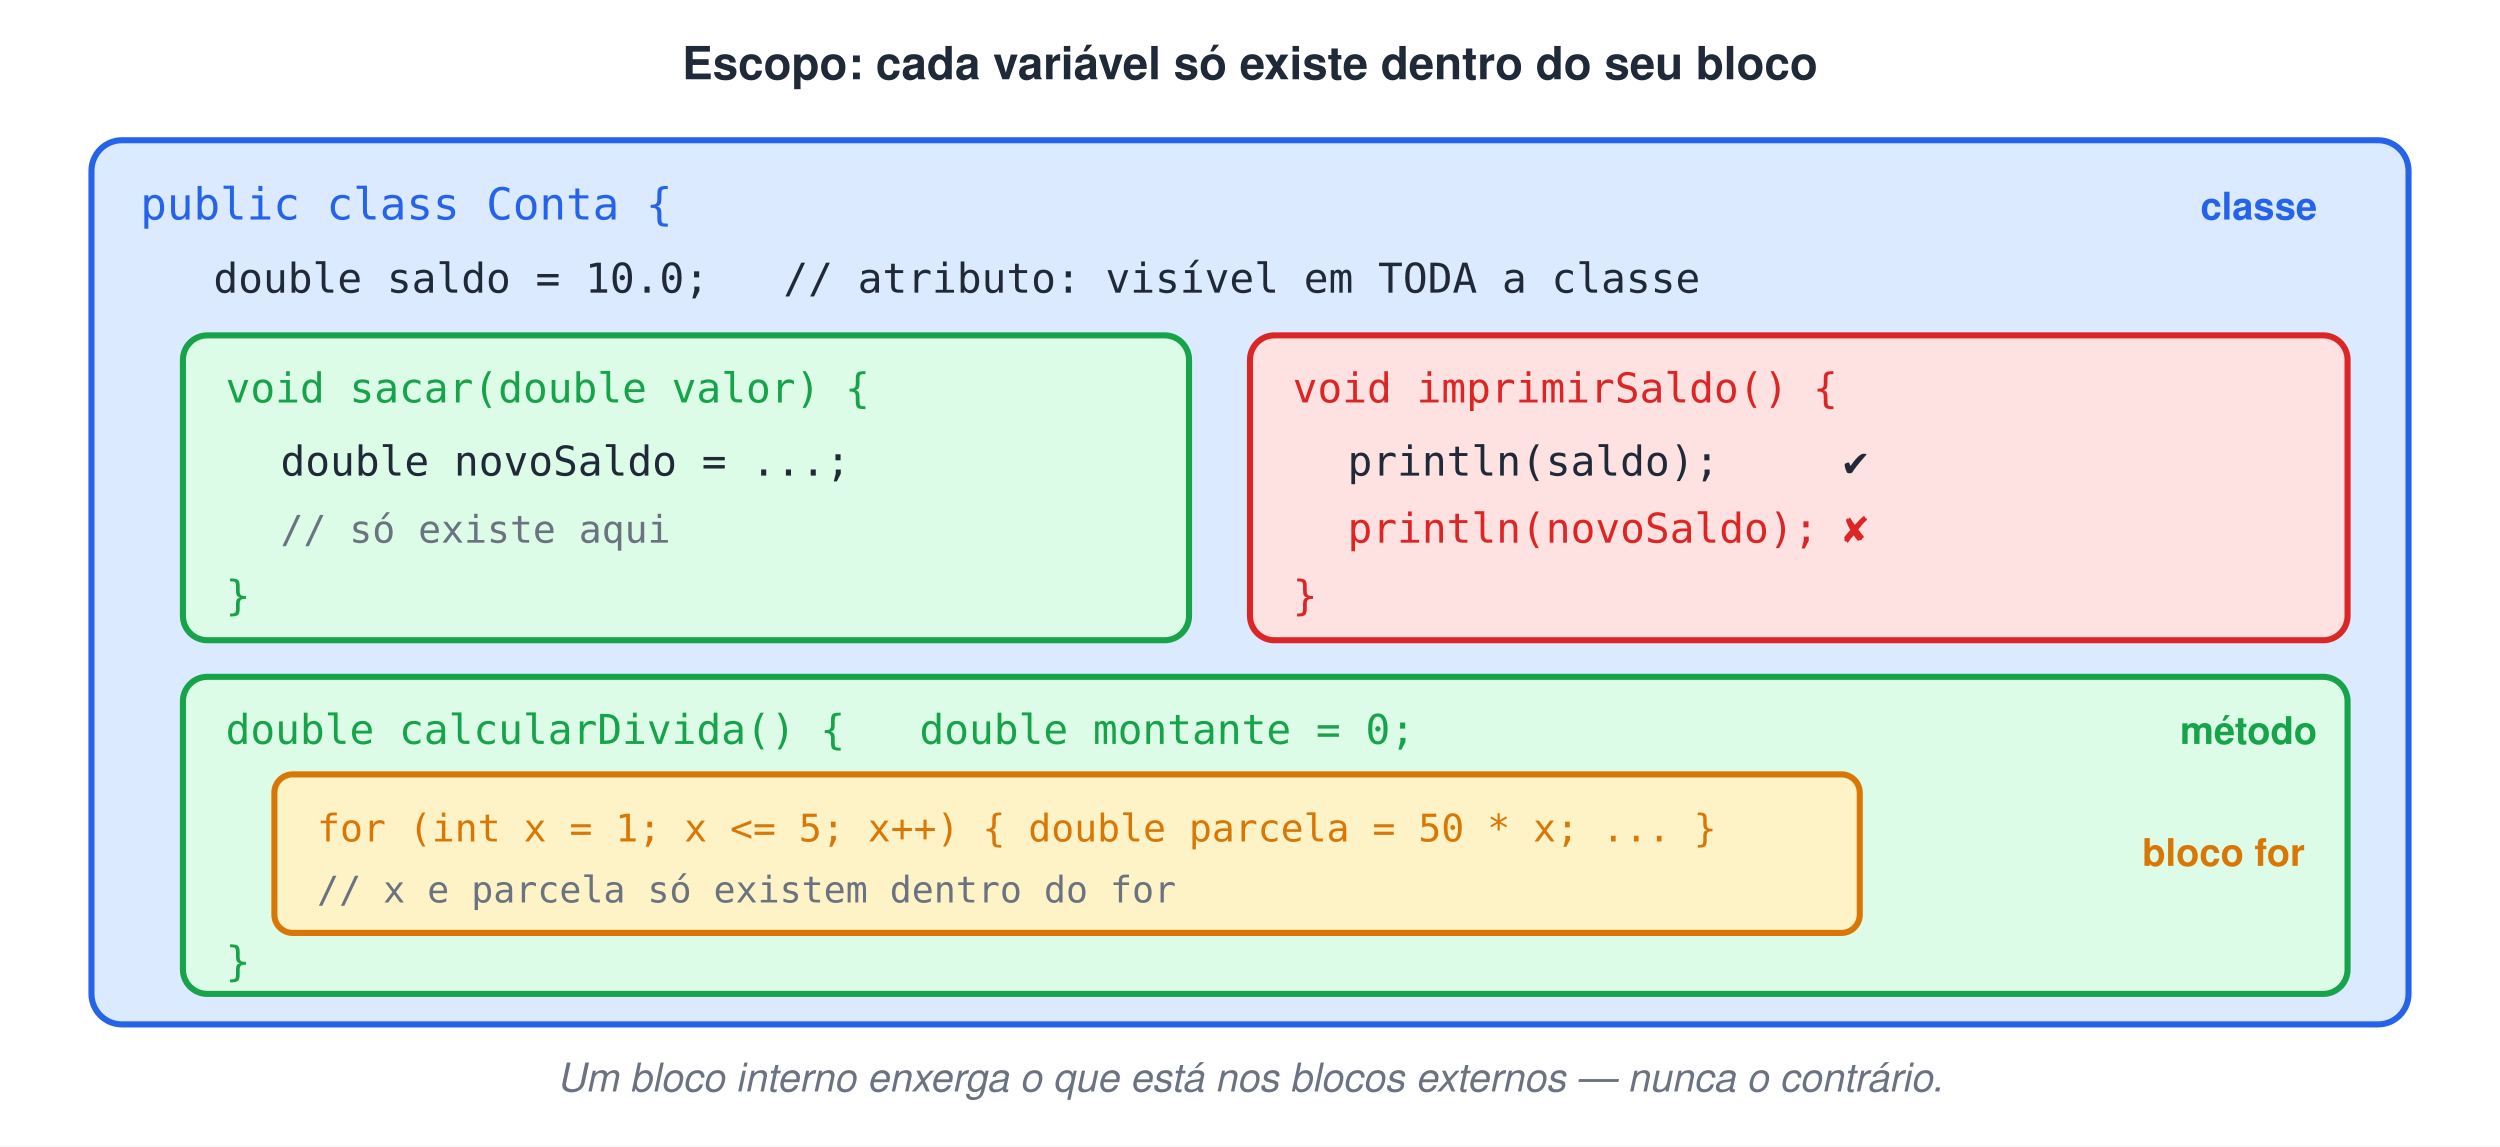
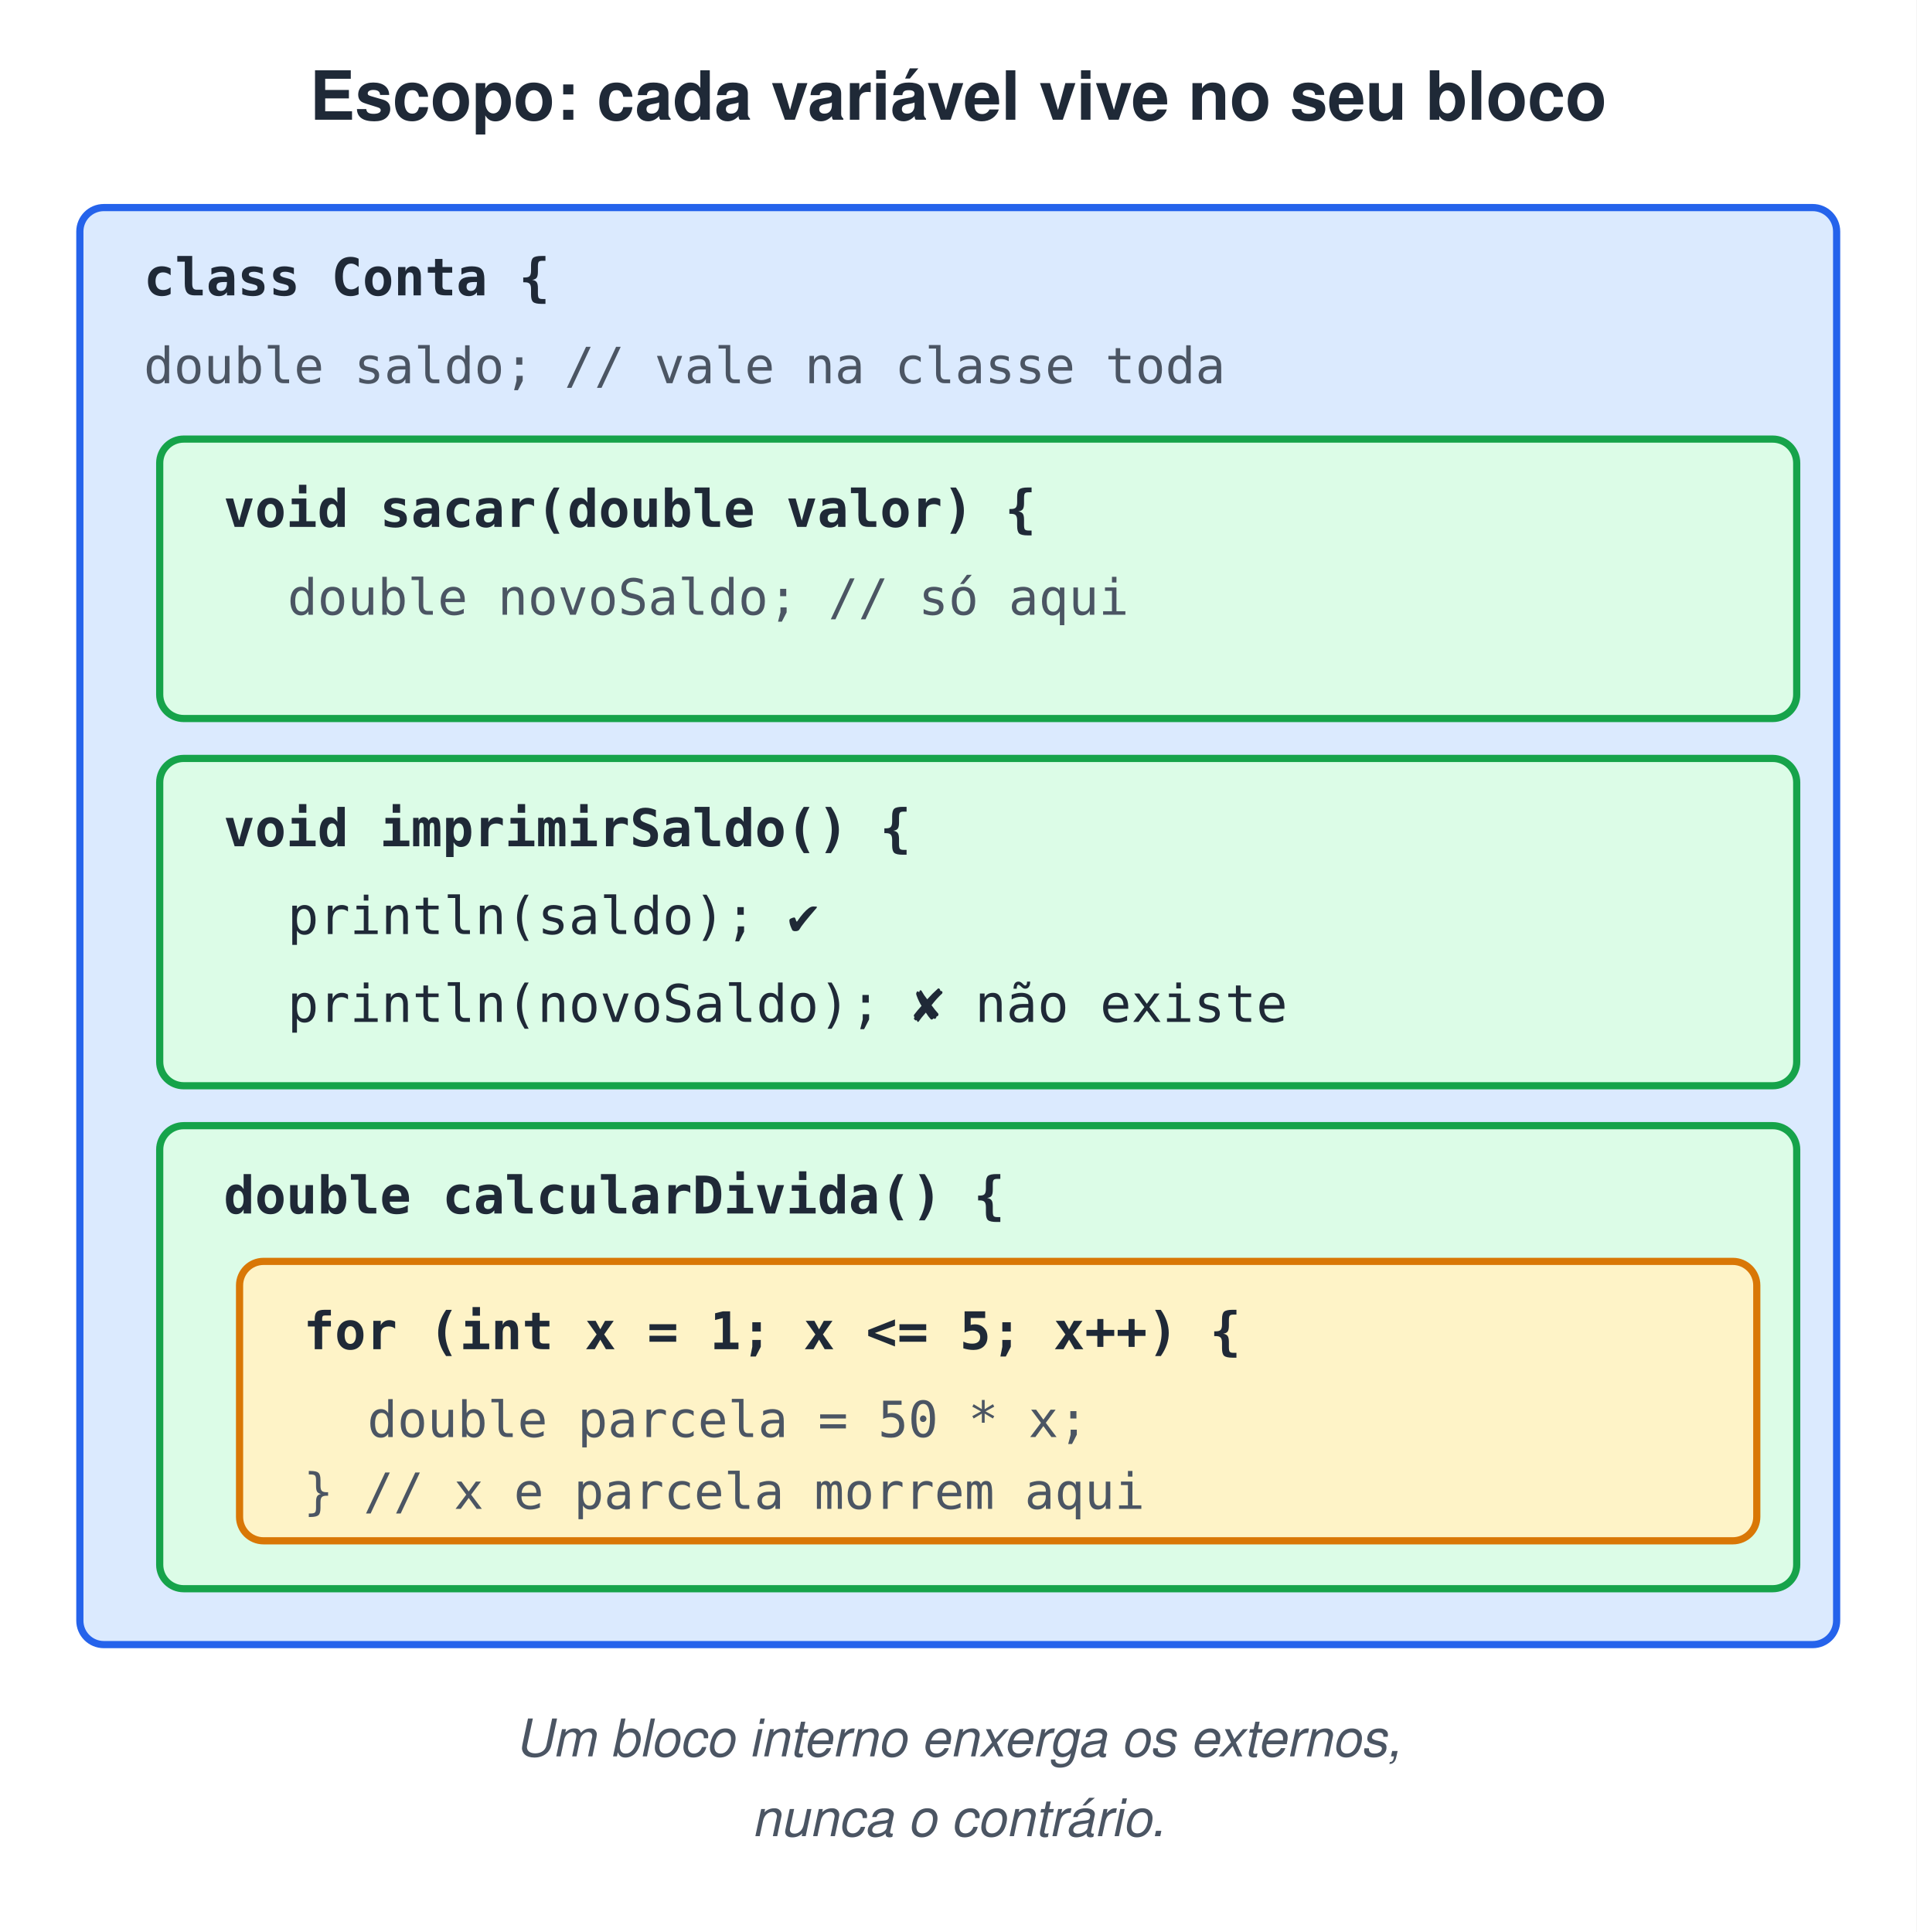
- <svg xmlns="http://www.w3.org/2000/svg" width="820" height="376" viewBox="0 0 820 376">
-   <style>text{font-family:Helvetica, Arial, 'DejaVu Sans', sans-serif}.m{font-family:Menlo, Consolas, 'DejaVu Sans Mono', monospace}</style>
-   <rect width="100%" height="100%" fill="#ffffff" />
-   <text x="410" y="26" font-size="15" font-weight="bold" fill="#1F2937" text-anchor="middle">Escopo: cada variável só existe dentro do seu bloco</text>
-   <rect x="30" y="46" width="760" height="290" rx="10" fill="#DBEAFE" stroke="#2563EB" stroke-width="2" />
-   <text x="46" y="72" class="m" font-size="14.5" fill="#2563EB" xml:space="preserve">public class Conta {</text>
-   <text x="70" y="96" class="m" font-size="13.5" fill="#1F2937" xml:space="preserve">double saldo = 10.0;   // atributo: visível em TODA a classe</text>
-   <rect x="60" y="110" width="330" height="100" rx="8" fill="#DCFCE7" stroke="#16A34A" stroke-width="2" />
-   <text x="74" y="132" class="m" font-size="13.5" fill="#16A34A" xml:space="preserve">void sacar(double valor) {</text>
-   <text x="92" y="156" class="m" font-size="13.5" fill="#1F2937" xml:space="preserve">double novoSaldo = ...;</text>
-   <text x="92" y="178" class="m" font-size="12.5" fill="#6B7280" xml:space="preserve">// só existe aqui</text>
-   <text x="74" y="200" class="m" font-size="13.5" fill="#16A34A" xml:space="preserve">}</text>
-   <rect x="410" y="110" width="360" height="100" rx="8" fill="#FEE2E2" stroke="#DC2626" stroke-width="2" />
-   <text x="424" y="132" class="m" font-size="13.5" fill="#DC2626" xml:space="preserve">void imprimirSaldo() {</text>
-   <text x="442" y="156" class="m" font-size="13.5" fill="#1F2937" xml:space="preserve">println(saldo);     ✔</text>
-   <text x="442" y="178" class="m" font-size="13.5" fill="#DC2626" xml:space="preserve">println(novoSaldo); ✘</text>
-   <text x="424" y="200" class="m" font-size="13.5" fill="#DC2626" xml:space="preserve">}</text>
-   <rect x="60" y="222" width="710" height="104" rx="8" fill="#DCFCE7" stroke="#16A34A" stroke-width="2" />
-   <text x="74" y="244" class="m" font-size="13.5" fill="#16A34A" xml:space="preserve">double calcularDivida() {   double montante = 0;</text>
-   <rect x="90" y="254" width="520" height="52" rx="6" fill="#FEF3C7" stroke="#D97706" stroke-width="2" />
-   <text x="104" y="276" class="m" font-size="12.5" fill="#D97706" xml:space="preserve">for (int x = 1; x &lt;= 5; x++) { double parcela = 50 * x; ... }</text>
-   <text x="104" y="296" class="m" font-size="12" fill="#6B7280" xml:space="preserve">// x e parcela só existem dentro do for</text>
-   <text x="74" y="320" class="m" font-size="13.5" fill="#16A34A" xml:space="preserve">}</text>
-   <text x="760" y="72" font-size="12.5" font-weight="bold" fill="#2563EB" text-anchor="end">classe</text>
-   <text x="760" y="244" font-size="12.5" font-weight="bold" fill="#16A34A" text-anchor="end">método</text>
-   <text x="756" y="284" font-size="12.5" font-weight="bold" fill="#D97706" text-anchor="end">bloco for</text>
-   <text x="410" y="358" font-size="13" font-style="italic" fill="#6B7280" text-anchor="middle">Um bloco interno enxerga o que está nos blocos externos — nunca o contrário.</text>
+ <svg xmlns="http://www.w3.org/2000/svg" width="480" height="484" viewBox="0 0 480 484">
+   <style>text{white-space:pre;font-family:Helvetica,Arial,sans-serif;font-size:14px;fill:#1F2937}.t{font-size:17px;font-weight:bold}.b{font-weight:bold}.m{font-family:Menlo,Consolas,monospace;font-size:13px}.s{font-size:12.5px;fill:#4B5563}.n{font-size:13px;font-style:italic;fill:#4B5563}.c{text-anchor:middle}.r{text-anchor:end}.xB{fill:#DBEAFE;stroke:#2563EB}.xG{fill:#DCFCE7;stroke:#16A34A}.xO{fill:#FEF3C7;stroke:#D97706}.xP{fill:#EDE9FE;stroke:#7C3AED}.xR{fill:#FEE2E2;stroke:#DC2626}.xY{fill:#F3F4F6;stroke:#9CA3AF}.xW{fill:#fff;stroke:#9CA3AF}.xT{fill:#CCFBF1;stroke:#0D9488}.xK{fill:#FCE7F3;stroke:#DB2777}rect,ellipse,polygon{stroke-width:1.8}.l{stroke:#6B7280;stroke-width:1.8;fill:none}.d{stroke-dasharray:5 4}</style>
+   <defs>
+     <marker id="a" viewBox="0 0 10 10" refX="9" refY="5" markerWidth="7" markerHeight="7" orient="auto-start-reverse">
+       <path d="M0,0L10,5L0,10z" fill="#6B7280" />
+     </marker>
+   </defs>
+   <rect width="100%" height="100%" fill="#fff" />
+   <text x="240.0" y="30" class="t c">Escopo: cada variável vive no seu bloco</text>
+   <rect x="20" y="52" width="440" height="360" rx="6" class="xB" />
+   <text x="36" y="74" class="m b">class Conta {</text>
+   <text x="36" y="96" class="m s">double saldo;  // vale na classe toda</text>
+   <rect x="40" y="110" width="410" height="70" rx="6" class="xG" />
+   <text x="56" y="132" class="m b">void sacar(double valor) {</text>
+   <text x="72" y="154" class="m s">double novoSaldo;  // só aqui</text>
+   <rect x="40" y="190" width="410" height="82" rx="6" class="xG" />
+   <text x="56" y="212" class="m b">void imprimirSaldo() {</text>
+   <text x="72" y="234" class="m">println(saldo);      ✔</text>
+   <text x="72" y="256" class="m">println(novoSaldo);  ✘ não existe</text>
+   <rect x="40" y="282" width="410" height="116" rx="6" class="xG" />
+   <text x="56" y="304" class="m b">double calcularDivida() {</text>
+   <rect x="60" y="316" width="380" height="70" rx="6" class="xO" />
+   <text x="76" y="338" class="m b">for (int x = 1; x &lt;= 5; x++) {</text>
+   <text x="92" y="360" class="m s">double parcela = 50 * x;</text>
+   <text x="76" y="378" class="m s">}  // x e parcela morrem aqui</text>
+   <text x="240.0" y="440" class="n c">Um bloco interno enxerga os externos,</text>
+   <text x="240.0" y="460" class="n c">nunca o contrário.</text>
</svg>
